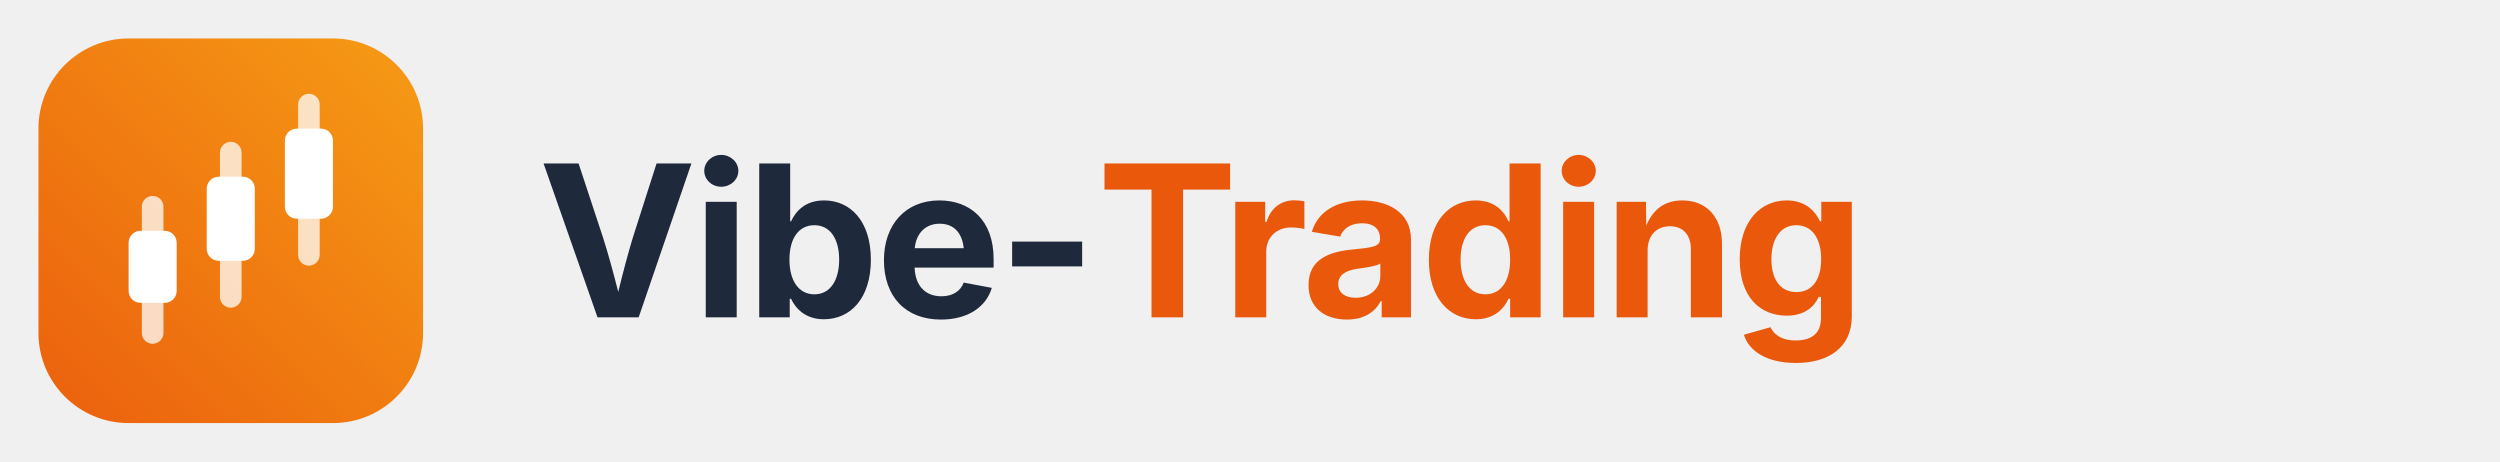
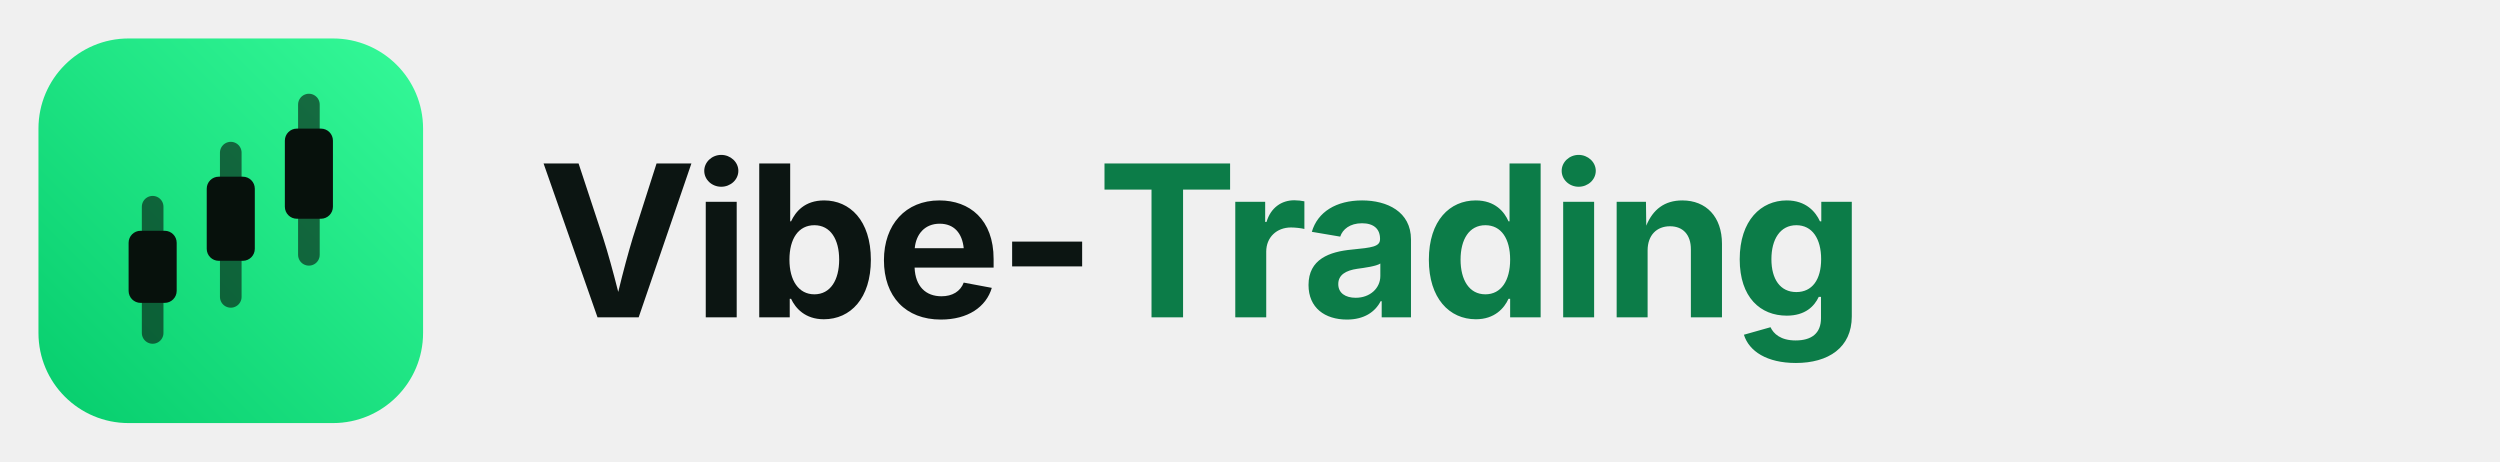
<svg xmlns="http://www.w3.org/2000/svg" viewBox="0 0 260 48" fill="none">
  <defs>
    <linearGradient id="g" x1="4" y1="44" x2="44" y2="4" gradientUnits="userSpaceOnUse">
-       <stop offset="0" stop-color="#EA580C" />
-       <stop offset="1" stop-color="#F7A316" />
+       <stop offset="0" stop-color="#00C767" />
+       <stop offset="1" stop-color="#3BFF9E" />
    </linearGradient>
  </defs>
  <g transform="translate(4 4) scale(1.25)">
    <rect width="32" height="32" rx="7.5" fill="url(#g)" />
-     <line x1="9.5" y1="14" x2="9.5" y2="24.5" stroke="#ffffff" stroke-opacity="0.75" stroke-width="1.8" stroke-linecap="round" />
-     <rect x="7.5" y="16" width="4" height="6" rx="1" fill="#ffffff" />
-     <line x1="16" y1="9.5" x2="16" y2="21.5" stroke="#ffffff" stroke-opacity="0.75" stroke-width="1.8" stroke-linecap="round" />
-     <rect x="14" y="11.5" width="4" height="7" rx="1" fill="#ffffff" />
-     <line x1="22.5" y1="5.5" x2="22.5" y2="18" stroke="#ffffff" stroke-opacity="0.75" stroke-width="1.8" stroke-linecap="round" />
-     <rect x="20.5" y="7.5" width="4" height="7.5" rx="1" fill="#ffffff" />
+     <line x1="9.5" y1="14" x2="9.5" y2="24.5" stroke="#07110C" stroke-opacity="0.6" stroke-width="1.8" stroke-linecap="round" />
+     <rect x="7.5" y="16" width="4" height="6" rx="1" fill="#07110C" />
+     <line x1="16" y1="9.5" x2="16" y2="21.5" stroke="#07110C" stroke-opacity="0.6" stroke-width="1.8" stroke-linecap="round" />
+     <rect x="14" y="11.5" width="4" height="7" rx="1" fill="#07110C" />
+     <line x1="22.5" y1="5.5" x2="22.5" y2="18" stroke="#07110C" stroke-opacity="0.6" stroke-width="1.8" stroke-linecap="round" />
+     <rect x="20.5" y="7.5" width="4" height="7.5" rx="1" fill="#07110C" />
  </g>
-   <text x="56" y="33" font-family="Inter, system-ui, sans-serif" font-weight="700" font-size="22" letter-spacing="-0.4" fill="#1E293B">Vibe-<tspan fill="#EA580C">Trading</tspan>
+   <text x="56" y="33" font-family="-apple-system, BlinkMacSystemFont, Inter, system-ui, sans-serif" font-weight="700" font-size="22" letter-spacing="-0.4" fill="#0C1512">Vibe-<tspan fill="#0C7C48">Trading</tspan>
  </text>
</svg>
